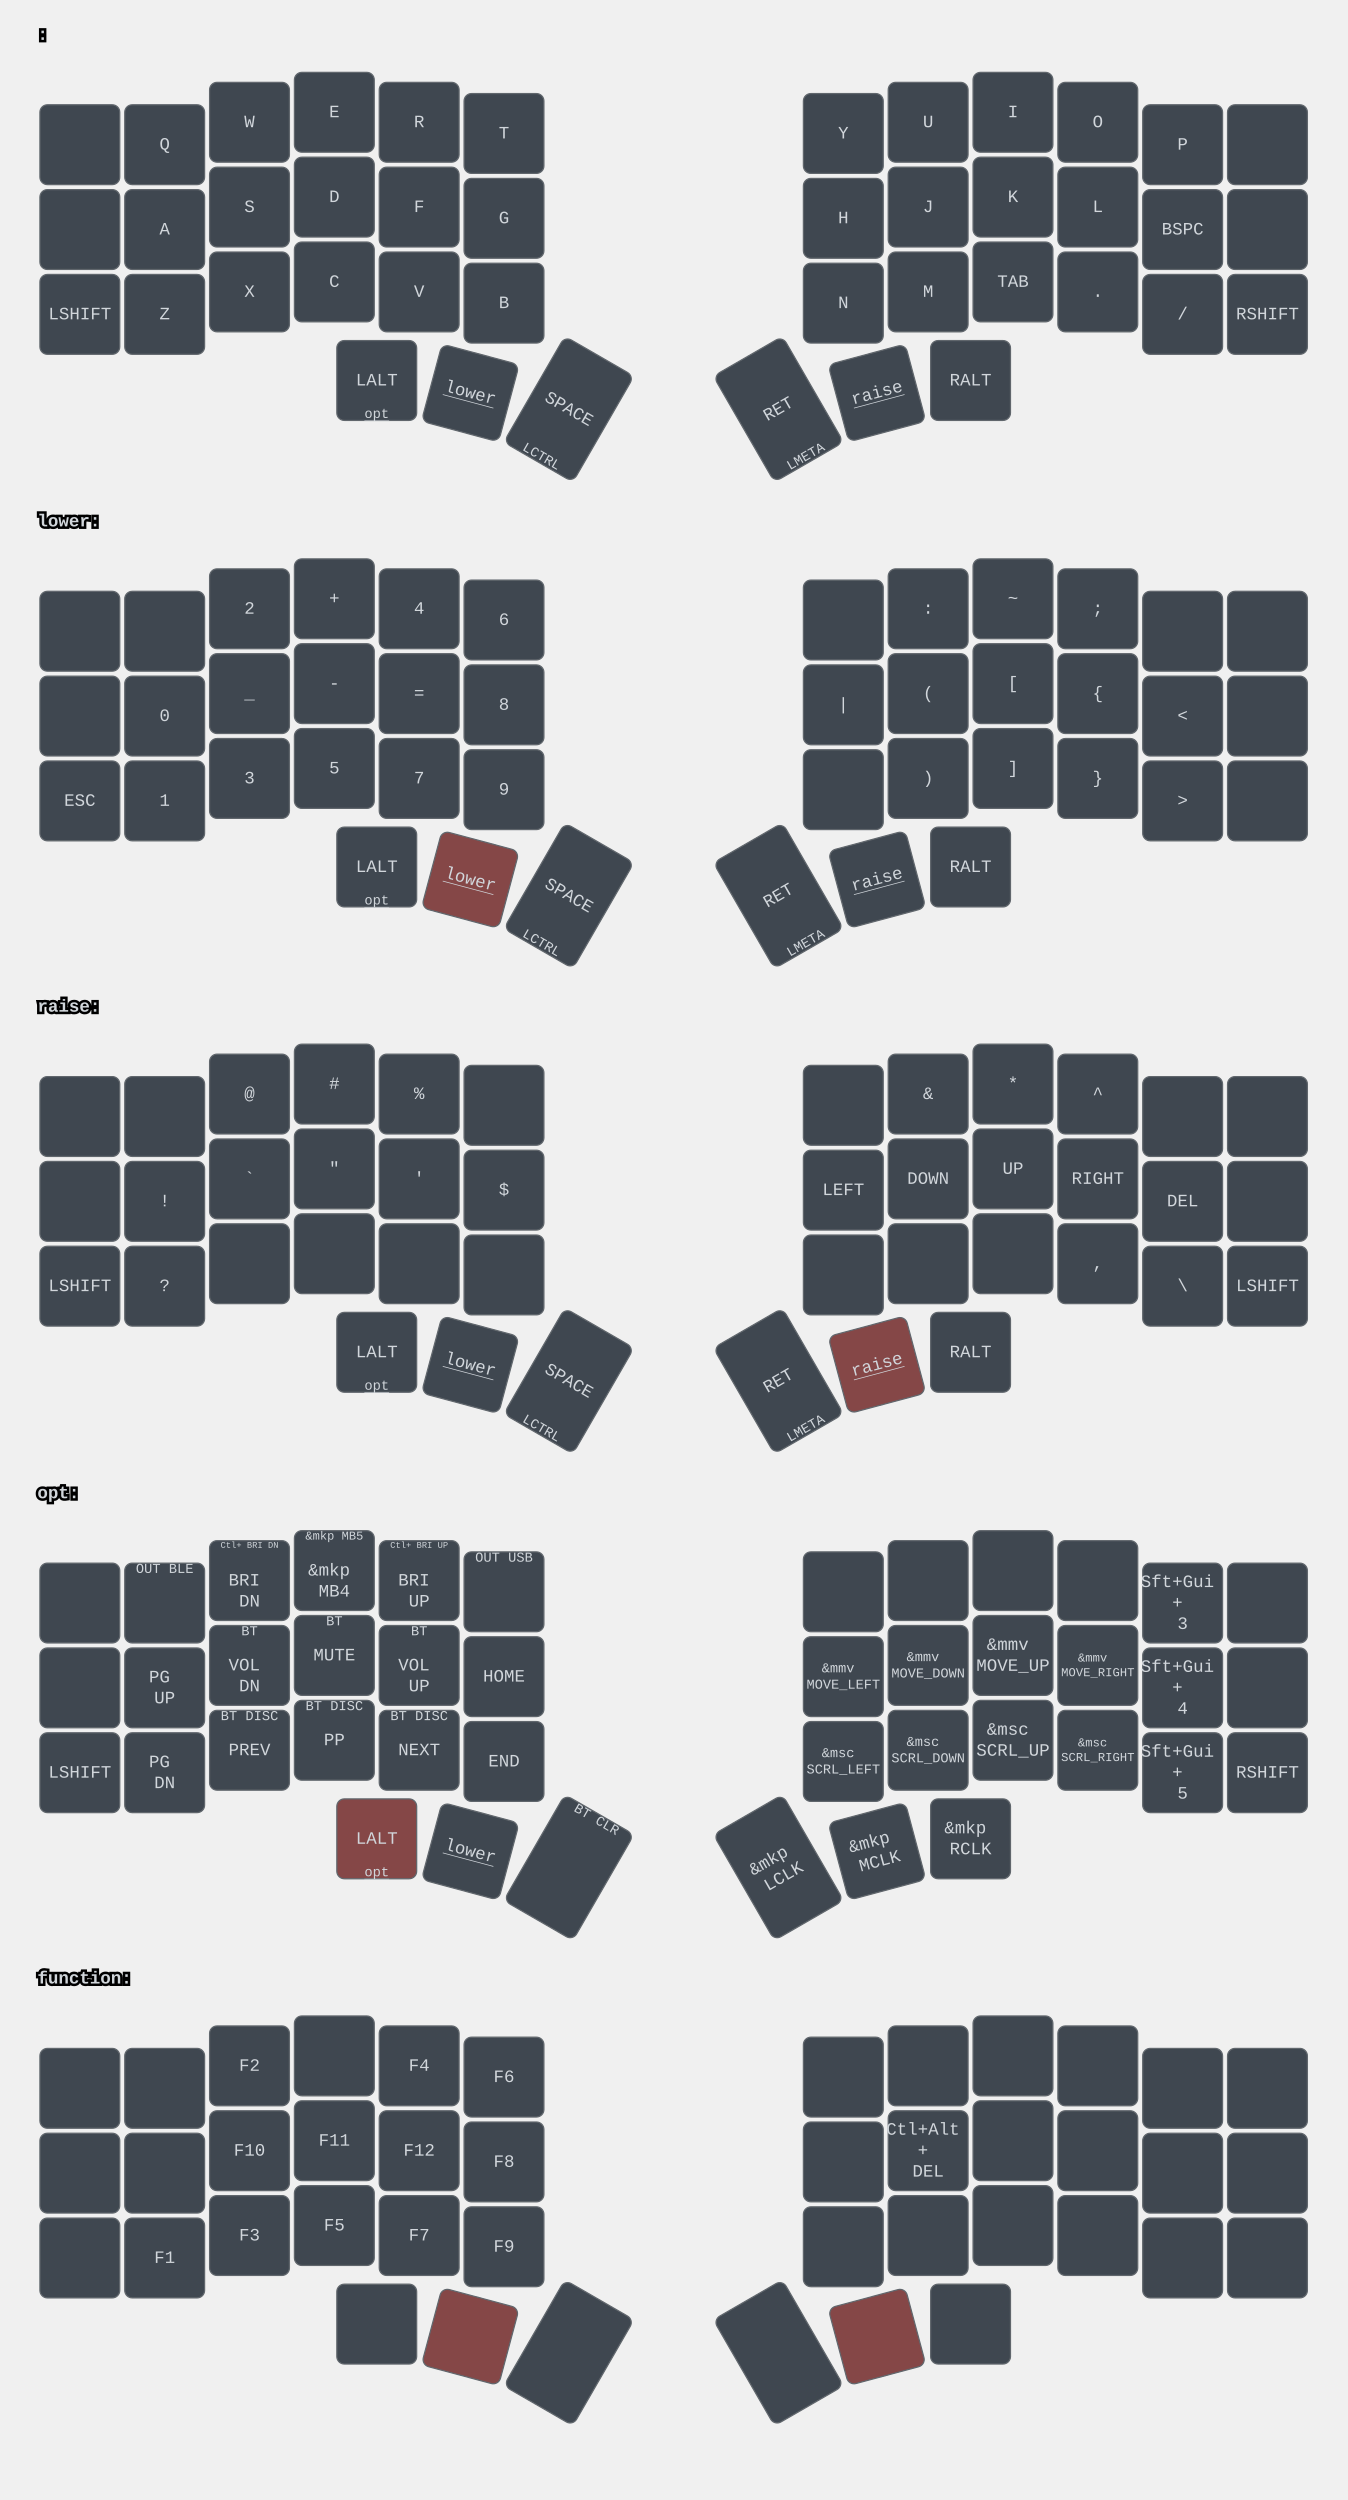
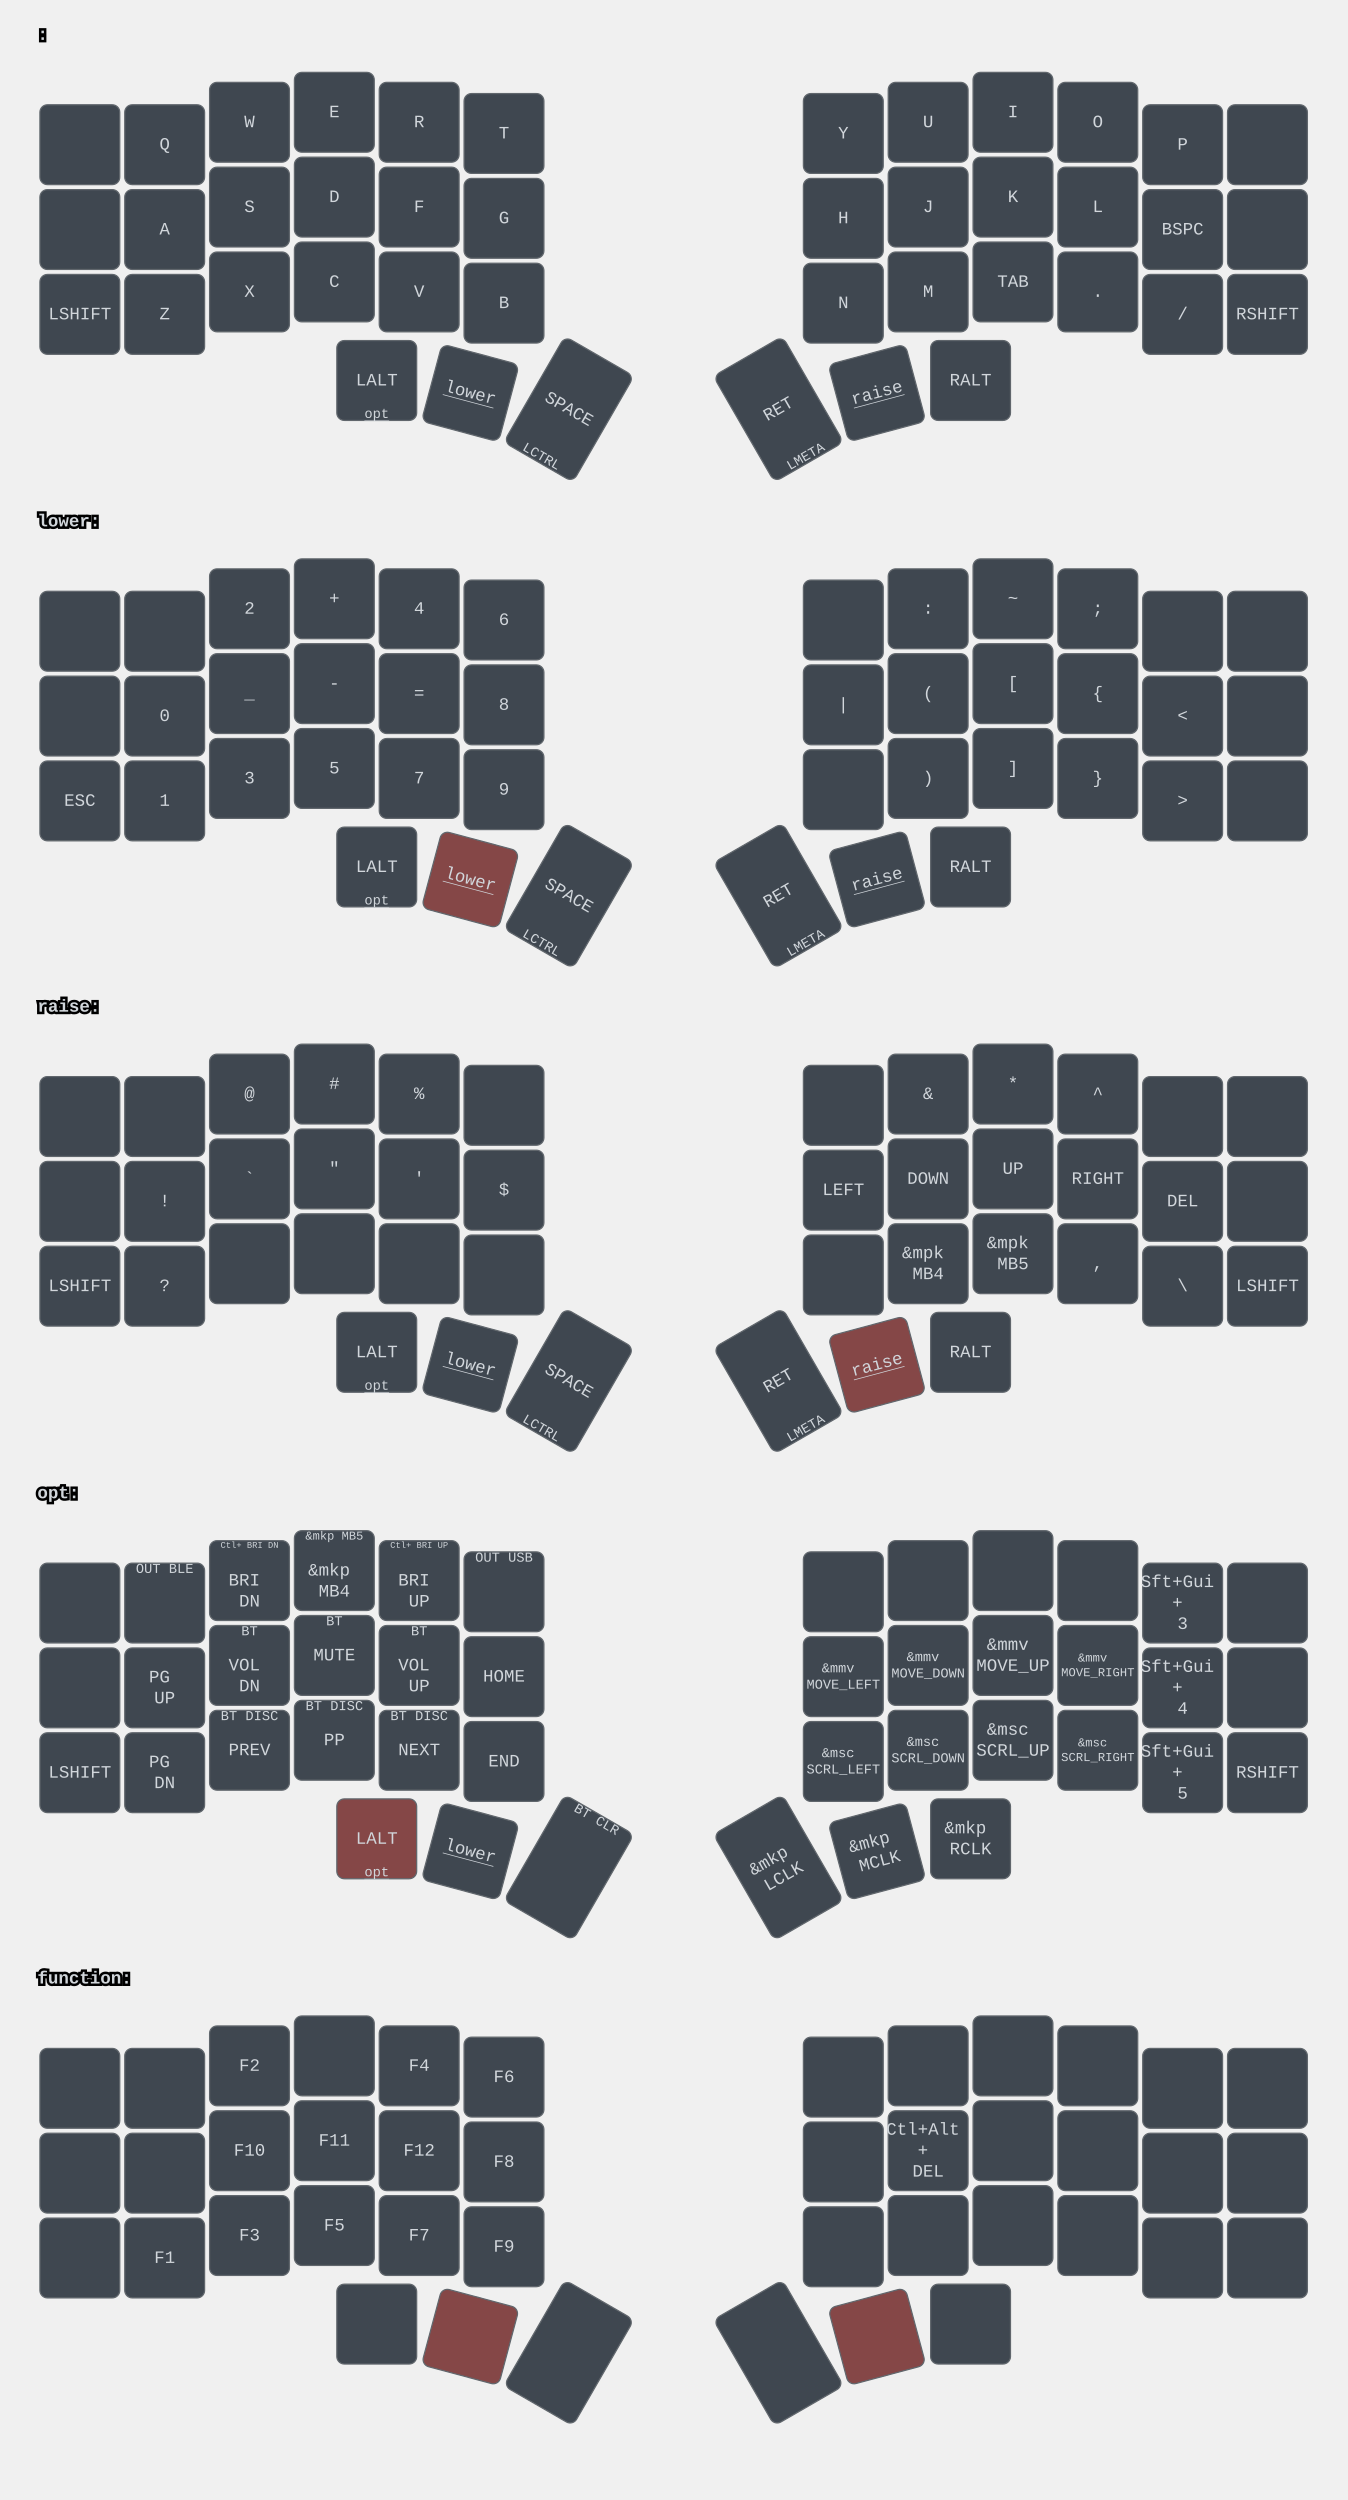
<svg xmlns="http://www.w3.org/2000/svg" width="1080" height="2004" viewBox="0 0 1080 2004" class="keymap">
  <style>/* inherit to force styles through use tags */
svg path {
    fill: inherit;
}

/* font and background color specifications */
svg.keymap {
    font-family: SFMono-Regular,Consolas,Liberation Mono,Menlo,monospace;
    font-size: 14px;
    font-kerning: normal;
    text-rendering: optimizeLegibility;
    fill: #24292e;
}

/* default key styling */
rect.key {
    fill: #f6f8fa;
}

rect.key, rect.combo {
    stroke: #c9cccf;
    stroke-width: 1;
}

/* default key side styling, only used is draw_key_sides is set */
rect.side {
    filter: brightness(90%);
}

/* color accent for combo boxes */
rect.combo, rect.combo-separate {
    fill: #cdf;
}

/* color accent for held keys */
rect.held, rect.combo.held {
    fill: #fdd;
}

/* color accent for ghost (optional) keys */
rect.ghost, rect.combo.ghost {
    stroke-dasharray: 4, 4;
    stroke-width: 2;
}

text {
    text-anchor: middle;
    dominant-baseline: middle;
}

/* styling for layer labels */
text.label {
    font-weight: bold;
    text-anchor: start;
    stroke: white;
    stroke-width: 4;
    paint-order: stroke;
}

/* styling for optional footer */
text.footer {
    text-anchor: end;
    dominant-baseline: auto;
    stroke: white;
    stroke-width: 4;
    paint-order: stroke;
}

/* styling for combo tap, and key non-tap label text */
text.combo, text.hold, text.shifted, text.left, text.right {
    font-size: 11px;
}

text.hold {
    text-anchor: middle;
    dominant-baseline: auto;
}

text.shifted {
    text-anchor: middle;
    dominant-baseline: hanging;
}

text.left {
    text-anchor: start;
}

text.right {
    text-anchor: end;
}

text.layer-activator {
    text-decoration: underline;
}

/* styling for hold/shifted label text in combo box */
text.combo.hold, text.combo.shifted, text.combo.left, text.combo.right {
    font-size: 8px;
}

/* lighter symbol for transparent keys */
text.trans {
    fill: #7b7e81;
}

/* styling for combo dendrons */
path.combo {
    stroke-width: 1;
    stroke: gray;
    fill: none;
}

/* Start Tabler Icons Cleanup */
/* cannot use height/width with glyphs */
.icon-tabler &gt; path {
    fill: inherit;
    stroke: inherit;
    stroke-width: 2;
}
/* hide tabler's default box */
.icon-tabler &gt; path[stroke="none"][fill="none"] {
    visibility: hidden;
}
/* End Tabler Icons Cleanup */

svg.keymap { fill: #d1d6db; }
rect.key { fill: #3f4750; }
rect.key, rect.combo { stroke: #60666c; }
rect.combo, rect.combo-separate { fill: #1f3d7a; }
rect.held, rect.combo.held { fill: #854747; }
text.label, text.footer { stroke: black; }
text.trans { fill: #7e8184; }
path.combo { stroke: #7f7f7f; }
</style>
  <g transform="translate(30, 0)" class="layer- ">
    <text x="0" y="28" class="label" id="x_x"> :</text>
    <g transform="translate(0, 56)">
      <g transform="translate(34, 60)" class="key keypos-0">
        <rect rx="6" ry="6" x="-32" y="-32" width="64" height="64" class="key" />
      </g>
      <g transform="translate(102, 60)" class="key keypos-1">
        <rect rx="6" ry="6" x="-32" y="-32" width="64" height="64" class="key" />
        <text x="0" y="0" class="key tap">Q</text>
      </g>
      <g transform="translate(170, 42)" class="key keypos-2">
        <rect rx="6" ry="6" x="-32" y="-32" width="64" height="64" class="key" />
        <text x="0" y="0" class="key tap">W</text>
      </g>
      <g transform="translate(238, 34)" class="key keypos-3">
        <rect rx="6" ry="6" x="-32" y="-32" width="64" height="64" class="key" />
        <text x="0" y="0" class="key tap">E</text>
      </g>
      <g transform="translate(306, 42)" class="key keypos-4">
        <rect rx="6" ry="6" x="-32" y="-32" width="64" height="64" class="key" />
        <text x="0" y="0" class="key tap">R</text>
      </g>
      <g transform="translate(374, 51)" class="key keypos-5">
        <rect rx="6" ry="6" x="-32" y="-32" width="64" height="64" class="key" />
        <text x="0" y="0" class="key tap">T</text>
      </g>
      <g transform="translate(646, 51)" class="key keypos-6">
        <rect rx="6" ry="6" x="-32" y="-32" width="64" height="64" class="key" />
        <text x="0" y="0" class="key tap">Y</text>
      </g>
      <g transform="translate(714, 42)" class="key keypos-7">
        <rect rx="6" ry="6" x="-32" y="-32" width="64" height="64" class="key" />
        <text x="0" y="0" class="key tap">U</text>
      </g>
      <g transform="translate(782, 34)" class="key keypos-8">
        <rect rx="6" ry="6" x="-32" y="-32" width="64" height="64" class="key" />
        <text x="0" y="0" class="key tap">I</text>
      </g>
      <g transform="translate(850, 42)" class="key keypos-9">
        <rect rx="6" ry="6" x="-32" y="-32" width="64" height="64" class="key" />
        <text x="0" y="0" class="key tap">O</text>
      </g>
      <g transform="translate(918, 60)" class="key keypos-10">
        <rect rx="6" ry="6" x="-32" y="-32" width="64" height="64" class="key" />
        <text x="0" y="0" class="key tap">P</text>
      </g>
      <g transform="translate(986, 60)" class="key keypos-11">
        <rect rx="6" ry="6" x="-32" y="-32" width="64" height="64" class="key" />
      </g>
      <g transform="translate(34, 128)" class="key keypos-12">
        <rect rx="6" ry="6" x="-32" y="-32" width="64" height="64" class="key" />
      </g>
      <g transform="translate(102, 128)" class="key keypos-13">
        <rect rx="6" ry="6" x="-32" y="-32" width="64" height="64" class="key" />
        <text x="0" y="0" class="key tap">A</text>
      </g>
      <g transform="translate(170, 110)" class="key keypos-14">
        <rect rx="6" ry="6" x="-32" y="-32" width="64" height="64" class="key" />
        <text x="0" y="0" class="key tap">S</text>
      </g>
      <g transform="translate(238, 102)" class="key keypos-15">
        <rect rx="6" ry="6" x="-32" y="-32" width="64" height="64" class="key" />
        <text x="0" y="0" class="key tap">D</text>
      </g>
      <g transform="translate(306, 110)" class="key keypos-16">
        <rect rx="6" ry="6" x="-32" y="-32" width="64" height="64" class="key" />
        <text x="0" y="0" class="key tap">F</text>
      </g>
      <g transform="translate(374, 119)" class="key keypos-17">
        <rect rx="6" ry="6" x="-32" y="-32" width="64" height="64" class="key" />
        <text x="0" y="0" class="key tap">G</text>
      </g>
      <g transform="translate(646, 119)" class="key keypos-18">
        <rect rx="6" ry="6" x="-32" y="-32" width="64" height="64" class="key" />
        <text x="0" y="0" class="key tap">H</text>
      </g>
      <g transform="translate(714, 110)" class="key keypos-19">
        <rect rx="6" ry="6" x="-32" y="-32" width="64" height="64" class="key" />
        <text x="0" y="0" class="key tap">J</text>
      </g>
      <g transform="translate(782, 102)" class="key keypos-20">
        <rect rx="6" ry="6" x="-32" y="-32" width="64" height="64" class="key" />
        <text x="0" y="0" class="key tap">K</text>
      </g>
      <g transform="translate(850, 110)" class="key keypos-21">
        <rect rx="6" ry="6" x="-32" y="-32" width="64" height="64" class="key" />
        <text x="0" y="0" class="key tap">L</text>
      </g>
      <g transform="translate(918, 128)" class="key keypos-22">
        <rect rx="6" ry="6" x="-32" y="-32" width="64" height="64" class="key" />
        <text x="0" y="0" class="key tap">BSPC</text>
      </g>
      <g transform="translate(986, 128)" class="key keypos-23">
        <rect rx="6" ry="6" x="-32" y="-32" width="64" height="64" class="key" />
      </g>
      <g transform="translate(34, 196)" class="key keypos-24">
        <rect rx="6" ry="6" x="-32" y="-32" width="64" height="64" class="key" />
        <text x="0" y="0" class="key tap">LSHIFT</text>
      </g>
      <g transform="translate(102, 196)" class="key keypos-25">
        <rect rx="6" ry="6" x="-32" y="-32" width="64" height="64" class="key" />
        <text x="0" y="0" class="key tap">Z</text>
      </g>
      <g transform="translate(170, 178)" class="key keypos-26">
        <rect rx="6" ry="6" x="-32" y="-32" width="64" height="64" class="key" />
        <text x="0" y="0" class="key tap">X</text>
      </g>
      <g transform="translate(238, 170)" class="key keypos-27">
        <rect rx="6" ry="6" x="-32" y="-32" width="64" height="64" class="key" />
        <text x="0" y="0" class="key tap">C</text>
      </g>
      <g transform="translate(306, 178)" class="key keypos-28">
        <rect rx="6" ry="6" x="-32" y="-32" width="64" height="64" class="key" />
        <text x="0" y="0" class="key tap">V</text>
      </g>
      <g transform="translate(374, 187)" class="key keypos-29">
        <rect rx="6" ry="6" x="-32" y="-32" width="64" height="64" class="key" />
        <text x="0" y="0" class="key tap">B</text>
      </g>
      <g transform="translate(646, 187)" class="key keypos-30">
        <rect rx="6" ry="6" x="-32" y="-32" width="64" height="64" class="key" />
        <text x="0" y="0" class="key tap">N</text>
      </g>
      <g transform="translate(714, 178)" class="key keypos-31">
        <rect rx="6" ry="6" x="-32" y="-32" width="64" height="64" class="key" />
        <text x="0" y="0" class="key tap">M</text>
      </g>
      <g transform="translate(782, 170)" class="key keypos-32">
        <rect rx="6" ry="6" x="-32" y="-32" width="64" height="64" class="key" />
        <text x="0" y="0" class="key tap">TAB</text>
      </g>
      <g transform="translate(850, 178)" class="key keypos-33">
        <rect rx="6" ry="6" x="-32" y="-32" width="64" height="64" class="key" />
        <text x="0" y="0" class="key tap">.</text>
      </g>
      <g transform="translate(918, 196)" class="key keypos-34">
        <rect rx="6" ry="6" x="-32" y="-32" width="64" height="64" class="key" />
        <text x="0" y="0" class="key tap">/</text>
      </g>
      <g transform="translate(986, 196)" class="key keypos-35">
        <rect rx="6" ry="6" x="-32" y="-32" width="64" height="64" class="key" />
        <text x="0" y="0" class="key tap">RSHIFT</text>
      </g>
      <g transform="translate(272, 249)" class="key keypos-36">
        <rect rx="6" ry="6" x="-32" y="-32" width="64" height="64" class="key" />
        <text x="0" y="0" class="key tap">LALT</text>
        <a href="#opt">
          <text x="0" y="30" class="key hold layer-activator">opt</text>
        </a>
      </g>
      <g transform="translate(347, 259) rotate(15.0)" class="key keypos-37">
        <rect rx="6" ry="6" x="-32" y="-32" width="64" height="64" class="key" />
        <a href="#lower">
          <text x="0" y="0" class="key tap layer-activator">lower</text>
        </a>
      </g>
      <g transform="translate(426, 272) rotate(30.0)" class="key keypos-38">
        <rect rx="6" ry="6" x="-32" y="-49" width="64" height="98" class="key" />
        <text x="0" y="0" class="key tap">SPACE</text>
        <text x="0" y="47" class="key hold">LCTRL</text>
      </g>
      <g transform="translate(594, 272) rotate(-30.0)" class="key keypos-39">
        <rect rx="6" ry="6" x="-32" y="-49" width="64" height="98" class="key" />
        <text x="0" y="0" class="key tap">RET</text>
        <text x="0" y="47" class="key hold">LMETA</text>
      </g>
      <g transform="translate(673, 259) rotate(-15.0)" class="key keypos-40">
        <rect rx="6" ry="6" x="-32" y="-32" width="64" height="64" class="key" />
        <a href="#raise">
          <text x="0" y="0" class="key tap layer-activator">raise</text>
        </a>
      </g>
      <g transform="translate(748, 249)" class="key keypos-41">
        <rect rx="6" ry="6" x="-32" y="-32" width="64" height="64" class="key" />
        <text x="0" y="0" class="key tap">RALT</text>
      </g>
    </g>
  </g>
  <g transform="translate(30, 390)" class="layer-lower">
    <text x="0" y="28" class="label" id="lower">lower:</text>
    <g transform="translate(0, 56)">
      <g transform="translate(34, 60)" class="key keypos-0">
        <rect rx="6" ry="6" x="-32" y="-32" width="64" height="64" class="key" />
      </g>
      <g transform="translate(102, 60)" class="key keypos-1">
        <rect rx="6" ry="6" x="-32" y="-32" width="64" height="64" class="key" />
      </g>
      <g transform="translate(170, 42)" class="key keypos-2">
        <rect rx="6" ry="6" x="-32" y="-32" width="64" height="64" class="key" />
        <text x="0" y="0" class="key tap">2</text>
      </g>
      <g transform="translate(238, 34)" class="key keypos-3">
        <rect rx="6" ry="6" x="-32" y="-32" width="64" height="64" class="key" />
        <text x="0" y="0" class="key tap">+</text>
      </g>
      <g transform="translate(306, 42)" class="key keypos-4">
        <rect rx="6" ry="6" x="-32" y="-32" width="64" height="64" class="key" />
        <text x="0" y="0" class="key tap">4</text>
      </g>
      <g transform="translate(374, 51)" class="key keypos-5">
        <rect rx="6" ry="6" x="-32" y="-32" width="64" height="64" class="key" />
        <text x="0" y="0" class="key tap">6</text>
      </g>
      <g transform="translate(646, 51)" class="key keypos-6">
        <rect rx="6" ry="6" x="-32" y="-32" width="64" height="64" class="key" />
      </g>
      <g transform="translate(714, 42)" class="key keypos-7">
        <rect rx="6" ry="6" x="-32" y="-32" width="64" height="64" class="key" />
        <text x="0" y="0" class="key tap">:</text>
      </g>
      <g transform="translate(782, 34)" class="key keypos-8">
        <rect rx="6" ry="6" x="-32" y="-32" width="64" height="64" class="key" />
        <text x="0" y="0" class="key tap">~</text>
      </g>
      <g transform="translate(850, 42)" class="key keypos-9">
        <rect rx="6" ry="6" x="-32" y="-32" width="64" height="64" class="key" />
        <text x="0" y="0" class="key tap">;</text>
      </g>
      <g transform="translate(918, 60)" class="key keypos-10">
        <rect rx="6" ry="6" x="-32" y="-32" width="64" height="64" class="key" />
      </g>
      <g transform="translate(986, 60)" class="key keypos-11">
        <rect rx="6" ry="6" x="-32" y="-32" width="64" height="64" class="key" />
      </g>
      <g transform="translate(34, 128)" class="key keypos-12">
        <rect rx="6" ry="6" x="-32" y="-32" width="64" height="64" class="key" />
      </g>
      <g transform="translate(102, 128)" class="key keypos-13">
        <rect rx="6" ry="6" x="-32" y="-32" width="64" height="64" class="key" />
        <text x="0" y="0" class="key tap">0</text>
      </g>
      <g transform="translate(170, 110)" class="key keypos-14">
        <rect rx="6" ry="6" x="-32" y="-32" width="64" height="64" class="key" />
        <text x="0" y="0" class="key tap">_</text>
      </g>
      <g transform="translate(238, 102)" class="key keypos-15">
        <rect rx="6" ry="6" x="-32" y="-32" width="64" height="64" class="key" />
        <text x="0" y="0" class="key tap">-</text>
      </g>
      <g transform="translate(306, 110)" class="key keypos-16">
        <rect rx="6" ry="6" x="-32" y="-32" width="64" height="64" class="key" />
        <text x="0" y="0" class="key tap">=</text>
      </g>
      <g transform="translate(374, 119)" class="key keypos-17">
        <rect rx="6" ry="6" x="-32" y="-32" width="64" height="64" class="key" />
        <text x="0" y="0" class="key tap">8</text>
      </g>
      <g transform="translate(646, 119)" class="key keypos-18">
        <rect rx="6" ry="6" x="-32" y="-32" width="64" height="64" class="key" />
        <text x="0" y="0" class="key tap">|</text>
      </g>
      <g transform="translate(714, 110)" class="key keypos-19">
        <rect rx="6" ry="6" x="-32" y="-32" width="64" height="64" class="key" />
        <text x="0" y="0" class="key tap">(</text>
      </g>
      <g transform="translate(782, 102)" class="key keypos-20">
        <rect rx="6" ry="6" x="-32" y="-32" width="64" height="64" class="key" />
        <text x="0" y="0" class="key tap">[</text>
      </g>
      <g transform="translate(850, 110)" class="key keypos-21">
        <rect rx="6" ry="6" x="-32" y="-32" width="64" height="64" class="key" />
        <text x="0" y="0" class="key tap">{</text>
      </g>
      <g transform="translate(918, 128)" class="key keypos-22">
        <rect rx="6" ry="6" x="-32" y="-32" width="64" height="64" class="key" />
        <text x="0" y="0" class="key tap">&lt;</text>
      </g>
      <g transform="translate(986, 128)" class="key keypos-23">
        <rect rx="6" ry="6" x="-32" y="-32" width="64" height="64" class="key" />
      </g>
      <g transform="translate(34, 196)" class="key keypos-24">
        <rect rx="6" ry="6" x="-32" y="-32" width="64" height="64" class="key" />
        <text x="0" y="0" class="key tap">ESC</text>
      </g>
      <g transform="translate(102, 196)" class="key keypos-25">
        <rect rx="6" ry="6" x="-32" y="-32" width="64" height="64" class="key" />
        <text x="0" y="0" class="key tap">1</text>
      </g>
      <g transform="translate(170, 178)" class="key keypos-26">
        <rect rx="6" ry="6" x="-32" y="-32" width="64" height="64" class="key" />
        <text x="0" y="0" class="key tap">3</text>
      </g>
      <g transform="translate(238, 170)" class="key keypos-27">
        <rect rx="6" ry="6" x="-32" y="-32" width="64" height="64" class="key" />
        <text x="0" y="0" class="key tap">5</text>
      </g>
      <g transform="translate(306, 178)" class="key keypos-28">
        <rect rx="6" ry="6" x="-32" y="-32" width="64" height="64" class="key" />
        <text x="0" y="0" class="key tap">7</text>
      </g>
      <g transform="translate(374, 187)" class="key keypos-29">
        <rect rx="6" ry="6" x="-32" y="-32" width="64" height="64" class="key" />
        <text x="0" y="0" class="key tap">9</text>
      </g>
      <g transform="translate(646, 187)" class="key keypos-30">
        <rect rx="6" ry="6" x="-32" y="-32" width="64" height="64" class="key" />
      </g>
      <g transform="translate(714, 178)" class="key keypos-31">
        <rect rx="6" ry="6" x="-32" y="-32" width="64" height="64" class="key" />
        <text x="0" y="0" class="key tap">)</text>
      </g>
      <g transform="translate(782, 170)" class="key keypos-32">
        <rect rx="6" ry="6" x="-32" y="-32" width="64" height="64" class="key" />
        <text x="0" y="0" class="key tap">]</text>
      </g>
      <g transform="translate(850, 178)" class="key keypos-33">
        <rect rx="6" ry="6" x="-32" y="-32" width="64" height="64" class="key" />
        <text x="0" y="0" class="key tap">}</text>
      </g>
      <g transform="translate(918, 196)" class="key keypos-34">
        <rect rx="6" ry="6" x="-32" y="-32" width="64" height="64" class="key" />
        <text x="0" y="0" class="key tap">&gt;</text>
      </g>
      <g transform="translate(986, 196)" class="key keypos-35">
        <rect rx="6" ry="6" x="-32" y="-32" width="64" height="64" class="key" />
      </g>
      <g transform="translate(272, 249)" class="key keypos-36">
        <rect rx="6" ry="6" x="-32" y="-32" width="64" height="64" class="key" />
        <text x="0" y="0" class="key tap">LALT</text>
        <a href="#opt">
          <text x="0" y="30" class="key hold layer-activator">opt</text>
        </a>
      </g>
      <g transform="translate(347, 259) rotate(15.0)" class="key held keypos-37">
        <rect rx="6" ry="6" x="-32" y="-32" width="64" height="64" class="key held" />
        <a href="#lower">
          <text x="0" y="0" class="key held tap layer-activator">lower</text>
        </a>
      </g>
      <g transform="translate(426, 272) rotate(30.0)" class="key keypos-38">
        <rect rx="6" ry="6" x="-32" y="-49" width="64" height="98" class="key" />
        <text x="0" y="0" class="key tap">SPACE</text>
        <text x="0" y="47" class="key hold">LCTRL</text>
      </g>
      <g transform="translate(594, 272) rotate(-30.0)" class="key keypos-39">
        <rect rx="6" ry="6" x="-32" y="-49" width="64" height="98" class="key" />
        <text x="0" y="0" class="key tap">RET</text>
        <text x="0" y="47" class="key hold">LMETA</text>
      </g>
      <g transform="translate(673, 259) rotate(-15.0)" class="key keypos-40">
        <rect rx="6" ry="6" x="-32" y="-32" width="64" height="64" class="key" />
        <a href="#raise">
          <text x="0" y="0" class="key tap layer-activator">raise</text>
        </a>
      </g>
      <g transform="translate(748, 249)" class="key keypos-41">
        <rect rx="6" ry="6" x="-32" y="-32" width="64" height="64" class="key" />
        <text x="0" y="0" class="key tap">RALT</text>
      </g>
    </g>
  </g>
  <g transform="translate(30, 779)" class="layer-raise">
    <text x="0" y="28" class="label" id="raise">raise:</text>
    <g transform="translate(0, 56)">
      <g transform="translate(34, 60)" class="key keypos-0">
        <rect rx="6" ry="6" x="-32" y="-32" width="64" height="64" class="key" />
      </g>
      <g transform="translate(102, 60)" class="key keypos-1">
        <rect rx="6" ry="6" x="-32" y="-32" width="64" height="64" class="key" />
      </g>
      <g transform="translate(170, 42)" class="key keypos-2">
        <rect rx="6" ry="6" x="-32" y="-32" width="64" height="64" class="key" />
        <text x="0" y="0" class="key tap">@</text>
      </g>
      <g transform="translate(238, 34)" class="key keypos-3">
        <rect rx="6" ry="6" x="-32" y="-32" width="64" height="64" class="key" />
        <text x="0" y="0" class="key tap">#</text>
      </g>
      <g transform="translate(306, 42)" class="key keypos-4">
        <rect rx="6" ry="6" x="-32" y="-32" width="64" height="64" class="key" />
        <text x="0" y="0" class="key tap">%</text>
      </g>
      <g transform="translate(374, 51)" class="key keypos-5">
        <rect rx="6" ry="6" x="-32" y="-32" width="64" height="64" class="key" />
      </g>
      <g transform="translate(646, 51)" class="key keypos-6">
        <rect rx="6" ry="6" x="-32" y="-32" width="64" height="64" class="key" />
      </g>
      <g transform="translate(714, 42)" class="key keypos-7">
        <rect rx="6" ry="6" x="-32" y="-32" width="64" height="64" class="key" />
        <text x="0" y="0" class="key tap">&amp;</text>
      </g>
      <g transform="translate(782, 34)" class="key keypos-8">
        <rect rx="6" ry="6" x="-32" y="-32" width="64" height="64" class="key" />
        <text x="0" y="0" class="key tap">*</text>
      </g>
      <g transform="translate(850, 42)" class="key keypos-9">
        <rect rx="6" ry="6" x="-32" y="-32" width="64" height="64" class="key" />
        <text x="0" y="0" class="key tap">^</text>
      </g>
      <g transform="translate(918, 60)" class="key keypos-10">
        <rect rx="6" ry="6" x="-32" y="-32" width="64" height="64" class="key" />
      </g>
      <g transform="translate(986, 60)" class="key keypos-11">
        <rect rx="6" ry="6" x="-32" y="-32" width="64" height="64" class="key" />
      </g>
      <g transform="translate(34, 128)" class="key keypos-12">
        <rect rx="6" ry="6" x="-32" y="-32" width="64" height="64" class="key" />
      </g>
      <g transform="translate(102, 128)" class="key keypos-13">
        <rect rx="6" ry="6" x="-32" y="-32" width="64" height="64" class="key" />
        <text x="0" y="0" class="key tap">!</text>
      </g>
      <g transform="translate(170, 110)" class="key keypos-14">
        <rect rx="6" ry="6" x="-32" y="-32" width="64" height="64" class="key" />
        <text x="0" y="0" class="key tap">`</text>
      </g>
      <g transform="translate(238, 102)" class="key keypos-15">
        <rect rx="6" ry="6" x="-32" y="-32" width="64" height="64" class="key" />
        <text x="0" y="0" class="key tap">"</text>
      </g>
      <g transform="translate(306, 110)" class="key keypos-16">
        <rect rx="6" ry="6" x="-32" y="-32" width="64" height="64" class="key" />
        <text x="0" y="0" class="key tap">'</text>
      </g>
      <g transform="translate(374, 119)" class="key keypos-17">
        <rect rx="6" ry="6" x="-32" y="-32" width="64" height="64" class="key" />
        <text x="0" y="0" class="key tap">$</text>
      </g>
      <g transform="translate(646, 119)" class="key keypos-18">
        <rect rx="6" ry="6" x="-32" y="-32" width="64" height="64" class="key" />
        <text x="0" y="0" class="key tap">LEFT</text>
      </g>
      <g transform="translate(714, 110)" class="key keypos-19">
        <rect rx="6" ry="6" x="-32" y="-32" width="64" height="64" class="key" />
        <text x="0" y="0" class="key tap">DOWN</text>
      </g>
      <g transform="translate(782, 102)" class="key keypos-20">
        <rect rx="6" ry="6" x="-32" y="-32" width="64" height="64" class="key" />
        <text x="0" y="0" class="key tap">UP</text>
      </g>
      <g transform="translate(850, 110)" class="key keypos-21">
        <rect rx="6" ry="6" x="-32" y="-32" width="64" height="64" class="key" />
        <text x="0" y="0" class="key tap">RIGHT</text>
      </g>
      <g transform="translate(918, 128)" class="key keypos-22">
        <rect rx="6" ry="6" x="-32" y="-32" width="64" height="64" class="key" />
        <text x="0" y="0" class="key tap">DEL</text>
      </g>
      <g transform="translate(986, 128)" class="key keypos-23">
        <rect rx="6" ry="6" x="-32" y="-32" width="64" height="64" class="key" />
      </g>
      <g transform="translate(34, 196)" class="key keypos-24">
        <rect rx="6" ry="6" x="-32" y="-32" width="64" height="64" class="key" />
        <text x="0" y="0" class="key tap">LSHIFT</text>
      </g>
      <g transform="translate(102, 196)" class="key keypos-25">
        <rect rx="6" ry="6" x="-32" y="-32" width="64" height="64" class="key" />
        <text x="0" y="0" class="key tap">?</text>
      </g>
      <g transform="translate(170, 178)" class="key keypos-26">
        <rect rx="6" ry="6" x="-32" y="-32" width="64" height="64" class="key" />
      </g>
      <g transform="translate(238, 170)" class="key keypos-27">
        <rect rx="6" ry="6" x="-32" y="-32" width="64" height="64" class="key" />
      </g>
      <g transform="translate(306, 178)" class="key keypos-28">
        <rect rx="6" ry="6" x="-32" y="-32" width="64" height="64" class="key" />
      </g>
      <g transform="translate(374, 187)" class="key keypos-29">
        <rect rx="6" ry="6" x="-32" y="-32" width="64" height="64" class="key" />
      </g>
      <g transform="translate(646, 187)" class="key keypos-30">
        <rect rx="6" ry="6" x="-32" y="-32" width="64" height="64" class="key" />
      </g>
      <g transform="translate(714, 178)" class="key keypos-31">
        <rect rx="6" ry="6" x="-32" y="-32" width="64" height="64" class="key" />
+         <text x="0" y="0" class="key tap">
+           <tspan x="0" dy="-0.6em">&amp;mpk</tspan>
+           <tspan x="0" dy="1.2em">MB4</tspan>
+         </text>
      </g>
      <g transform="translate(782, 170)" class="key keypos-32">
        <rect rx="6" ry="6" x="-32" y="-32" width="64" height="64" class="key" />
+         <text x="0" y="0" class="key tap">
+           <tspan x="0" dy="-0.6em">&amp;mpk</tspan>
+           <tspan x="0" dy="1.2em">MB5</tspan>
+         </text>
      </g>
      <g transform="translate(850, 178)" class="key keypos-33">
        <rect rx="6" ry="6" x="-32" y="-32" width="64" height="64" class="key" />
        <text x="0" y="0" class="key tap">,</text>
      </g>
      <g transform="translate(918, 196)" class="key keypos-34">
        <rect rx="6" ry="6" x="-32" y="-32" width="64" height="64" class="key" />
        <text x="0" y="0" class="key tap">\</text>
      </g>
      <g transform="translate(986, 196)" class="key keypos-35">
        <rect rx="6" ry="6" x="-32" y="-32" width="64" height="64" class="key" />
        <text x="0" y="0" class="key tap">LSHIFT</text>
      </g>
      <g transform="translate(272, 249)" class="key keypos-36">
        <rect rx="6" ry="6" x="-32" y="-32" width="64" height="64" class="key" />
        <text x="0" y="0" class="key tap">LALT</text>
        <a href="#opt">
          <text x="0" y="30" class="key hold layer-activator">opt</text>
        </a>
      </g>
      <g transform="translate(347, 259) rotate(15.0)" class="key keypos-37">
        <rect rx="6" ry="6" x="-32" y="-32" width="64" height="64" class="key" />
        <a href="#lower">
          <text x="0" y="0" class="key tap layer-activator">lower</text>
        </a>
      </g>
      <g transform="translate(426, 272) rotate(30.0)" class="key keypos-38">
        <rect rx="6" ry="6" x="-32" y="-49" width="64" height="98" class="key" />
        <text x="0" y="0" class="key tap">SPACE</text>
        <text x="0" y="47" class="key hold">LCTRL</text>
      </g>
      <g transform="translate(594, 272) rotate(-30.0)" class="key keypos-39">
        <rect rx="6" ry="6" x="-32" y="-49" width="64" height="98" class="key" />
        <text x="0" y="0" class="key tap">RET</text>
        <text x="0" y="47" class="key hold">LMETA</text>
      </g>
      <g transform="translate(673, 259) rotate(-15.0)" class="key held keypos-40">
        <rect rx="6" ry="6" x="-32" y="-32" width="64" height="64" class="key held" />
        <a href="#raise">
          <text x="0" y="0" class="key held tap layer-activator">raise</text>
        </a>
      </g>
      <g transform="translate(748, 249)" class="key keypos-41">
        <rect rx="6" ry="6" x="-32" y="-32" width="64" height="64" class="key" />
        <text x="0" y="0" class="key tap">RALT</text>
      </g>
    </g>
  </g>
  <g transform="translate(30, 1169)" class="layer-opt">
    <text x="0" y="28" class="label" id="opt">opt:</text>
    <g transform="translate(0, 56)">
      <g transform="translate(34, 60)" class="key keypos-0">
        <rect rx="6" ry="6" x="-32" y="-32" width="64" height="64" class="key" />
      </g>
      <g transform="translate(102, 60)" class="key keypos-1">
        <rect rx="6" ry="6" x="-32" y="-32" width="64" height="64" class="key" />
        <text x="0" y="-30" class="key shifted">OUT BLE</text>
      </g>
      <g transform="translate(170, 42)" class="key keypos-2">
        <rect rx="6" ry="6" x="-32" y="-32" width="64" height="64" class="key" />
        <text x="0" y="0" class="key tap">
          <tspan x="0" dy="-0.0em">BRI</tspan>
          <tspan x="0" dy="1.2em">DN</tspan>
        </text>
        <text x="0" y="-30" class="key shifted">
          <tspan style="font-size: 64%">Ctl+ BRI DN</tspan>
        </text>
      </g>
      <g transform="translate(238, 34)" class="key keypos-3">
        <rect rx="6" ry="6" x="-32" y="-32" width="64" height="64" class="key" />
        <text x="0" y="0" class="key tap">
          <tspan x="0" dy="-0.0em">&amp;mkp</tspan>
          <tspan x="0" dy="1.2em">MB4</tspan>
        </text>
        <text x="0" y="-30" class="key shifted">
          <tspan style="font-size: 88%">&amp;mkp MB5</tspan>
        </text>
      </g>
      <g transform="translate(306, 42)" class="key keypos-4">
        <rect rx="6" ry="6" x="-32" y="-32" width="64" height="64" class="key" />
        <text x="0" y="0" class="key tap">
          <tspan x="0" dy="-0.0em">BRI</tspan>
          <tspan x="0" dy="1.2em">UP</tspan>
        </text>
        <text x="0" y="-30" class="key shifted">
          <tspan style="font-size: 64%">Ctl+ BRI UP</tspan>
        </text>
      </g>
      <g transform="translate(374, 51)" class="key keypos-5">
        <rect rx="6" ry="6" x="-32" y="-32" width="64" height="64" class="key" />
        <text x="0" y="-30" class="key shifted">OUT USB</text>
      </g>
      <g transform="translate(646, 51)" class="key keypos-6">
        <rect rx="6" ry="6" x="-32" y="-32" width="64" height="64" class="key" />
      </g>
      <g transform="translate(714, 42)" class="key keypos-7">
        <rect rx="6" ry="6" x="-32" y="-32" width="64" height="64" class="key" />
      </g>
      <g transform="translate(782, 34)" class="key keypos-8">
        <rect rx="6" ry="6" x="-32" y="-32" width="64" height="64" class="key" />
      </g>
      <g transform="translate(850, 42)" class="key keypos-9">
        <rect rx="6" ry="6" x="-32" y="-32" width="64" height="64" class="key" />
      </g>
      <g transform="translate(918, 60)" class="key keypos-10">
        <rect rx="6" ry="6" x="-32" y="-32" width="64" height="64" class="key" />
        <text x="0" y="0" class="key tap">
          <tspan x="0" dy="-1.2em">Sft+Gui</tspan>
          <tspan x="0" dy="1.2em">+</tspan>
          <tspan x="0" dy="1.2em">3</tspan>
        </text>
      </g>
      <g transform="translate(986, 60)" class="key keypos-11">
        <rect rx="6" ry="6" x="-32" y="-32" width="64" height="64" class="key" />
      </g>
      <g transform="translate(34, 128)" class="key keypos-12">
        <rect rx="6" ry="6" x="-32" y="-32" width="64" height="64" class="key" />
      </g>
      <g transform="translate(102, 128)" class="key keypos-13">
        <rect rx="6" ry="6" x="-32" y="-32" width="64" height="64" class="key" />
        <text x="0" y="0" class="key tap">
          <tspan x="0" dy="-0.6em">PG</tspan>
          <tspan x="0" dy="1.2em">UP</tspan>
        </text>
      </g>
      <g transform="translate(170, 110)" class="key keypos-14">
        <rect rx="6" ry="6" x="-32" y="-32" width="64" height="64" class="key" />
        <text x="0" y="0" class="key tap">
          <tspan x="0" dy="-0.0em">VOL</tspan>
          <tspan x="0" dy="1.2em">DN</tspan>
        </text>
        <text x="0" y="-30" class="key shifted">BT</text>
      </g>
      <g transform="translate(238, 102)" class="key keypos-15">
        <rect rx="6" ry="6" x="-32" y="-32" width="64" height="64" class="key" />
        <text x="0" y="0" class="key tap">MUTE</text>
        <text x="0" y="-30" class="key shifted">BT</text>
      </g>
      <g transform="translate(306, 110)" class="key keypos-16">
        <rect rx="6" ry="6" x="-32" y="-32" width="64" height="64" class="key" />
        <text x="0" y="0" class="key tap">
          <tspan x="0" dy="-0.0em">VOL</tspan>
          <tspan x="0" dy="1.2em">UP</tspan>
        </text>
        <text x="0" y="-30" class="key shifted">BT</text>
      </g>
      <g transform="translate(374, 119)" class="key keypos-17">
        <rect rx="6" ry="6" x="-32" y="-32" width="64" height="64" class="key" />
        <text x="0" y="0" class="key tap">HOME</text>
      </g>
      <g transform="translate(646, 119)" class="key keypos-18">
        <rect rx="6" ry="6" x="-32" y="-32" width="64" height="64" class="key" />
        <text x="0" y="0" class="key tap">
          <tspan x="0" dy="-0.6em" style="font-size: 78%">&amp;mmv</tspan>
          <tspan x="0" dy="1.2em" style="font-size: 78%">MOVE_LEFT</tspan>
        </text>
      </g>
      <g transform="translate(714, 110)" class="key keypos-19">
        <rect rx="6" ry="6" x="-32" y="-32" width="64" height="64" class="key" />
        <text x="0" y="0" class="key tap">
          <tspan x="0" dy="-0.6em" style="font-size: 78%">&amp;mmv</tspan>
          <tspan x="0" dy="1.2em" style="font-size: 78%">MOVE_DOWN</tspan>
        </text>
      </g>
      <g transform="translate(782, 102)" class="key keypos-20">
        <rect rx="6" ry="6" x="-32" y="-32" width="64" height="64" class="key" />
        <text x="0" y="0" class="key tap">
          <tspan x="0" dy="-0.6em">&amp;mmv</tspan>
          <tspan x="0" dy="1.2em">MOVE_UP</tspan>
        </text>
      </g>
      <g transform="translate(850, 110)" class="key keypos-21">
        <rect rx="6" ry="6" x="-32" y="-32" width="64" height="64" class="key" />
        <text x="0" y="0" class="key tap">
          <tspan x="0" dy="-0.6em" style="font-size: 70%">&amp;mmv</tspan>
          <tspan x="0" dy="1.2em" style="font-size: 70%">MOVE_RIGHT</tspan>
        </text>
      </g>
      <g transform="translate(918, 128)" class="key keypos-22">
        <rect rx="6" ry="6" x="-32" y="-32" width="64" height="64" class="key" />
        <text x="0" y="0" class="key tap">
          <tspan x="0" dy="-1.2em">Sft+Gui</tspan>
          <tspan x="0" dy="1.2em">+</tspan>
          <tspan x="0" dy="1.2em">4</tspan>
        </text>
      </g>
      <g transform="translate(986, 128)" class="key keypos-23">
        <rect rx="6" ry="6" x="-32" y="-32" width="64" height="64" class="key" />
      </g>
      <g transform="translate(34, 196)" class="key keypos-24">
        <rect rx="6" ry="6" x="-32" y="-32" width="64" height="64" class="key" />
        <text x="0" y="0" class="key tap">LSHIFT</text>
      </g>
      <g transform="translate(102, 196)" class="key keypos-25">
        <rect rx="6" ry="6" x="-32" y="-32" width="64" height="64" class="key" />
        <text x="0" y="0" class="key tap">
          <tspan x="0" dy="-0.6em">PG</tspan>
          <tspan x="0" dy="1.2em">DN</tspan>
        </text>
      </g>
      <g transform="translate(170, 178)" class="key keypos-26">
        <rect rx="6" ry="6" x="-32" y="-32" width="64" height="64" class="key" />
        <text x="0" y="0" class="key tap">PREV</text>
        <text x="0" y="-30" class="key shifted">BT DISC</text>
      </g>
      <g transform="translate(238, 170)" class="key keypos-27">
        <rect rx="6" ry="6" x="-32" y="-32" width="64" height="64" class="key" />
        <text x="0" y="0" class="key tap">PP</text>
        <text x="0" y="-30" class="key shifted">BT DISC</text>
      </g>
      <g transform="translate(306, 178)" class="key keypos-28">
        <rect rx="6" ry="6" x="-32" y="-32" width="64" height="64" class="key" />
        <text x="0" y="0" class="key tap">NEXT</text>
        <text x="0" y="-30" class="key shifted">BT DISC</text>
      </g>
      <g transform="translate(374, 187)" class="key keypos-29">
        <rect rx="6" ry="6" x="-32" y="-32" width="64" height="64" class="key" />
        <text x="0" y="0" class="key tap">END</text>
      </g>
      <g transform="translate(646, 187)" class="key keypos-30">
        <rect rx="6" ry="6" x="-32" y="-32" width="64" height="64" class="key" />
        <text x="0" y="0" class="key tap">
          <tspan x="0" dy="-0.6em" style="font-size: 78%">&amp;msc</tspan>
          <tspan x="0" dy="1.2em" style="font-size: 78%">SCRL_LEFT</tspan>
        </text>
      </g>
      <g transform="translate(714, 178)" class="key keypos-31">
        <rect rx="6" ry="6" x="-32" y="-32" width="64" height="64" class="key" />
        <text x="0" y="0" class="key tap">
          <tspan x="0" dy="-0.6em" style="font-size: 78%">&amp;msc</tspan>
          <tspan x="0" dy="1.2em" style="font-size: 78%">SCRL_DOWN</tspan>
        </text>
      </g>
      <g transform="translate(782, 170)" class="key keypos-32">
        <rect rx="6" ry="6" x="-32" y="-32" width="64" height="64" class="key" />
        <text x="0" y="0" class="key tap">
          <tspan x="0" dy="-0.6em">&amp;msc</tspan>
          <tspan x="0" dy="1.2em">SCRL_UP</tspan>
        </text>
      </g>
      <g transform="translate(850, 178)" class="key keypos-33">
        <rect rx="6" ry="6" x="-32" y="-32" width="64" height="64" class="key" />
        <text x="0" y="0" class="key tap">
          <tspan x="0" dy="-0.6em" style="font-size: 70%">&amp;msc</tspan>
          <tspan x="0" dy="1.2em" style="font-size: 70%">SCRL_RIGHT</tspan>
        </text>
      </g>
      <g transform="translate(918, 196)" class="key keypos-34">
        <rect rx="6" ry="6" x="-32" y="-32" width="64" height="64" class="key" />
        <text x="0" y="0" class="key tap">
          <tspan x="0" dy="-1.2em">Sft+Gui</tspan>
          <tspan x="0" dy="1.2em">+</tspan>
          <tspan x="0" dy="1.2em">5</tspan>
        </text>
      </g>
      <g transform="translate(986, 196)" class="key keypos-35">
        <rect rx="6" ry="6" x="-32" y="-32" width="64" height="64" class="key" />
        <text x="0" y="0" class="key tap">RSHIFT</text>
      </g>
      <g transform="translate(272, 249)" class="key held keypos-36">
        <rect rx="6" ry="6" x="-32" y="-32" width="64" height="64" class="key held" />
        <text x="0" y="0" class="key held tap">LALT</text>
        <a href="#opt">
          <text x="0" y="30" class="key held hold layer-activator">opt</text>
        </a>
      </g>
      <g transform="translate(347, 259) rotate(15.0)" class="key keypos-37">
        <rect rx="6" ry="6" x="-32" y="-32" width="64" height="64" class="key" />
        <a href="#lower">
          <text x="0" y="0" class="key tap layer-activator">lower</text>
        </a>
      </g>
      <g transform="translate(426, 272) rotate(30.0)" class="key keypos-38">
        <rect rx="6" ry="6" x="-32" y="-49" width="64" height="98" class="key" />
        <text x="0" y="-47" class="key shifted">BT CLR</text>
      </g>
      <g transform="translate(594, 272) rotate(-30.0)" class="key keypos-39">
        <rect rx="6" ry="6" x="-32" y="-49" width="64" height="98" class="key" />
        <text x="0" y="0" class="key tap">
          <tspan x="0" dy="-0.6em">&amp;mkp</tspan>
          <tspan x="0" dy="1.2em">LCLK</tspan>
        </text>
      </g>
      <g transform="translate(673, 259) rotate(-15.0)" class="key keypos-40">
        <rect rx="6" ry="6" x="-32" y="-32" width="64" height="64" class="key" />
        <text x="0" y="0" class="key tap">
          <tspan x="0" dy="-0.6em">&amp;mkp</tspan>
          <tspan x="0" dy="1.2em">MCLK</tspan>
        </text>
      </g>
      <g transform="translate(748, 249)" class="key keypos-41">
        <rect rx="6" ry="6" x="-32" y="-32" width="64" height="64" class="key" />
        <text x="0" y="0" class="key tap">
          <tspan x="0" dy="-0.6em">&amp;mkp</tspan>
          <tspan x="0" dy="1.2em">RCLK</tspan>
        </text>
      </g>
    </g>
  </g>
  <g transform="translate(30, 1558)" class="layer-function">
    <text x="0" y="28" class="label" id="function">function:</text>
    <g transform="translate(0, 56)">
      <g transform="translate(34, 60)" class="key keypos-0">
        <rect rx="6" ry="6" x="-32" y="-32" width="64" height="64" class="key" />
      </g>
      <g transform="translate(102, 60)" class="key keypos-1">
        <rect rx="6" ry="6" x="-32" y="-32" width="64" height="64" class="key" />
      </g>
      <g transform="translate(170, 42)" class="key keypos-2">
        <rect rx="6" ry="6" x="-32" y="-32" width="64" height="64" class="key" />
        <text x="0" y="0" class="key tap">F2</text>
      </g>
      <g transform="translate(238, 34)" class="key keypos-3">
        <rect rx="6" ry="6" x="-32" y="-32" width="64" height="64" class="key" />
      </g>
      <g transform="translate(306, 42)" class="key keypos-4">
        <rect rx="6" ry="6" x="-32" y="-32" width="64" height="64" class="key" />
        <text x="0" y="0" class="key tap">F4</text>
      </g>
      <g transform="translate(374, 51)" class="key keypos-5">
        <rect rx="6" ry="6" x="-32" y="-32" width="64" height="64" class="key" />
        <text x="0" y="0" class="key tap">F6</text>
      </g>
      <g transform="translate(646, 51)" class="key keypos-6">
        <rect rx="6" ry="6" x="-32" y="-32" width="64" height="64" class="key" />
      </g>
      <g transform="translate(714, 42)" class="key keypos-7">
        <rect rx="6" ry="6" x="-32" y="-32" width="64" height="64" class="key" />
      </g>
      <g transform="translate(782, 34)" class="key keypos-8">
        <rect rx="6" ry="6" x="-32" y="-32" width="64" height="64" class="key" />
      </g>
      <g transform="translate(850, 42)" class="key keypos-9">
        <rect rx="6" ry="6" x="-32" y="-32" width="64" height="64" class="key" />
      </g>
      <g transform="translate(918, 60)" class="key keypos-10">
        <rect rx="6" ry="6" x="-32" y="-32" width="64" height="64" class="key" />
      </g>
      <g transform="translate(986, 60)" class="key keypos-11">
        <rect rx="6" ry="6" x="-32" y="-32" width="64" height="64" class="key" />
      </g>
      <g transform="translate(34, 128)" class="key keypos-12">
        <rect rx="6" ry="6" x="-32" y="-32" width="64" height="64" class="key" />
      </g>
      <g transform="translate(102, 128)" class="key keypos-13">
        <rect rx="6" ry="6" x="-32" y="-32" width="64" height="64" class="key" />
      </g>
      <g transform="translate(170, 110)" class="key keypos-14">
        <rect rx="6" ry="6" x="-32" y="-32" width="64" height="64" class="key" />
        <text x="0" y="0" class="key tap">F10</text>
      </g>
      <g transform="translate(238, 102)" class="key keypos-15">
        <rect rx="6" ry="6" x="-32" y="-32" width="64" height="64" class="key" />
        <text x="0" y="0" class="key tap">F11</text>
      </g>
      <g transform="translate(306, 110)" class="key keypos-16">
        <rect rx="6" ry="6" x="-32" y="-32" width="64" height="64" class="key" />
        <text x="0" y="0" class="key tap">F12</text>
      </g>
      <g transform="translate(374, 119)" class="key keypos-17">
        <rect rx="6" ry="6" x="-32" y="-32" width="64" height="64" class="key" />
        <text x="0" y="0" class="key tap">F8</text>
      </g>
      <g transform="translate(646, 119)" class="key keypos-18">
        <rect rx="6" ry="6" x="-32" y="-32" width="64" height="64" class="key" />
      </g>
      <g transform="translate(714, 110)" class="key keypos-19">
        <rect rx="6" ry="6" x="-32" y="-32" width="64" height="64" class="key" />
        <text x="0" y="0" class="key tap">
          <tspan x="0" dy="-1.2em">Ctl+Alt</tspan>
          <tspan x="0" dy="1.2em">+</tspan>
          <tspan x="0" dy="1.2em">DEL</tspan>
        </text>
      </g>
      <g transform="translate(782, 102)" class="key keypos-20">
        <rect rx="6" ry="6" x="-32" y="-32" width="64" height="64" class="key" />
      </g>
      <g transform="translate(850, 110)" class="key keypos-21">
        <rect rx="6" ry="6" x="-32" y="-32" width="64" height="64" class="key" />
      </g>
      <g transform="translate(918, 128)" class="key keypos-22">
        <rect rx="6" ry="6" x="-32" y="-32" width="64" height="64" class="key" />
      </g>
      <g transform="translate(986, 128)" class="key keypos-23">
        <rect rx="6" ry="6" x="-32" y="-32" width="64" height="64" class="key" />
      </g>
      <g transform="translate(34, 196)" class="key keypos-24">
        <rect rx="6" ry="6" x="-32" y="-32" width="64" height="64" class="key" />
      </g>
      <g transform="translate(102, 196)" class="key keypos-25">
        <rect rx="6" ry="6" x="-32" y="-32" width="64" height="64" class="key" />
        <text x="0" y="0" class="key tap">F1</text>
      </g>
      <g transform="translate(170, 178)" class="key keypos-26">
        <rect rx="6" ry="6" x="-32" y="-32" width="64" height="64" class="key" />
        <text x="0" y="0" class="key tap">F3</text>
      </g>
      <g transform="translate(238, 170)" class="key keypos-27">
        <rect rx="6" ry="6" x="-32" y="-32" width="64" height="64" class="key" />
        <text x="0" y="0" class="key tap">F5</text>
      </g>
      <g transform="translate(306, 178)" class="key keypos-28">
        <rect rx="6" ry="6" x="-32" y="-32" width="64" height="64" class="key" />
        <text x="0" y="0" class="key tap">F7</text>
      </g>
      <g transform="translate(374, 187)" class="key keypos-29">
        <rect rx="6" ry="6" x="-32" y="-32" width="64" height="64" class="key" />
        <text x="0" y="0" class="key tap">F9</text>
      </g>
      <g transform="translate(646, 187)" class="key keypos-30">
        <rect rx="6" ry="6" x="-32" y="-32" width="64" height="64" class="key" />
      </g>
      <g transform="translate(714, 178)" class="key keypos-31">
        <rect rx="6" ry="6" x="-32" y="-32" width="64" height="64" class="key" />
      </g>
      <g transform="translate(782, 170)" class="key keypos-32">
        <rect rx="6" ry="6" x="-32" y="-32" width="64" height="64" class="key" />
      </g>
      <g transform="translate(850, 178)" class="key keypos-33">
        <rect rx="6" ry="6" x="-32" y="-32" width="64" height="64" class="key" />
      </g>
      <g transform="translate(918, 196)" class="key keypos-34">
        <rect rx="6" ry="6" x="-32" y="-32" width="64" height="64" class="key" />
      </g>
      <g transform="translate(986, 196)" class="key keypos-35">
        <rect rx="6" ry="6" x="-32" y="-32" width="64" height="64" class="key" />
      </g>
      <g transform="translate(272, 249)" class="key keypos-36">
        <rect rx="6" ry="6" x="-32" y="-32" width="64" height="64" class="key" />
      </g>
      <g transform="translate(347, 259) rotate(15.0)" class="key held keypos-37">
        <rect rx="6" ry="6" x="-32" y="-32" width="64" height="64" class="key held" />
      </g>
      <g transform="translate(426, 272) rotate(30.0)" class="key keypos-38">
        <rect rx="6" ry="6" x="-32" y="-49" width="64" height="98" class="key" />
      </g>
      <g transform="translate(594, 272) rotate(-30.0)" class="key keypos-39">
        <rect rx="6" ry="6" x="-32" y="-49" width="64" height="98" class="key" />
      </g>
      <g transform="translate(673, 259) rotate(-15.0)" class="key held keypos-40">
        <rect rx="6" ry="6" x="-32" y="-32" width="64" height="64" class="key held" />
      </g>
      <g transform="translate(748, 249)" class="key keypos-41">
        <rect rx="6" ry="6" x="-32" y="-32" width="64" height="64" class="key" />
      </g>
    </g>
  </g>
</svg>
